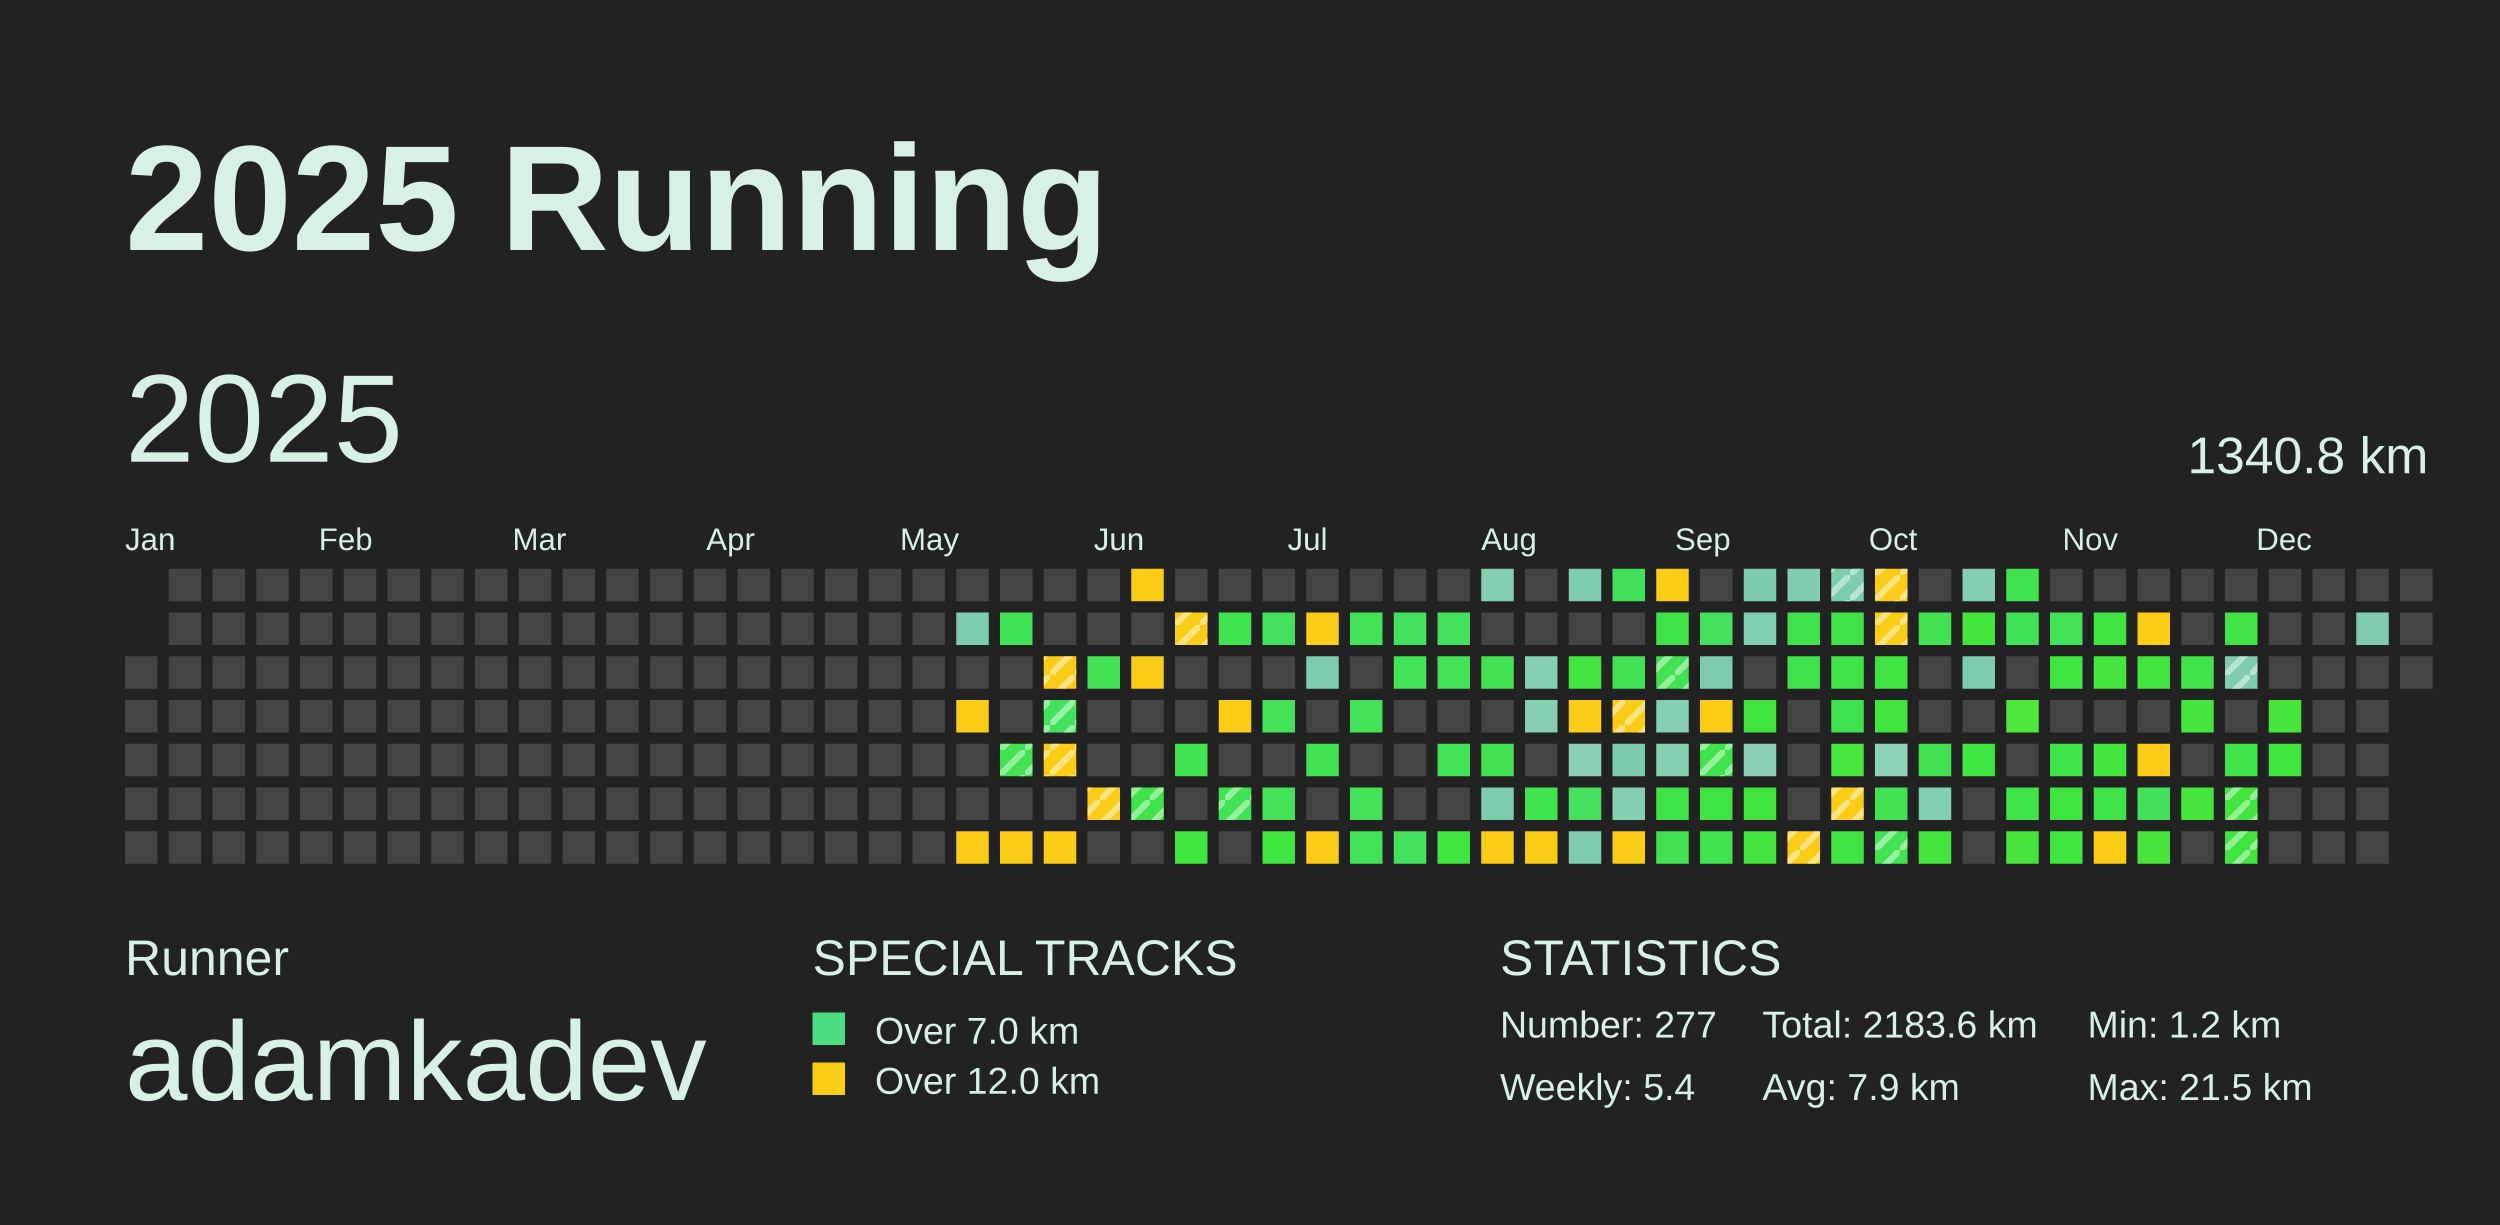
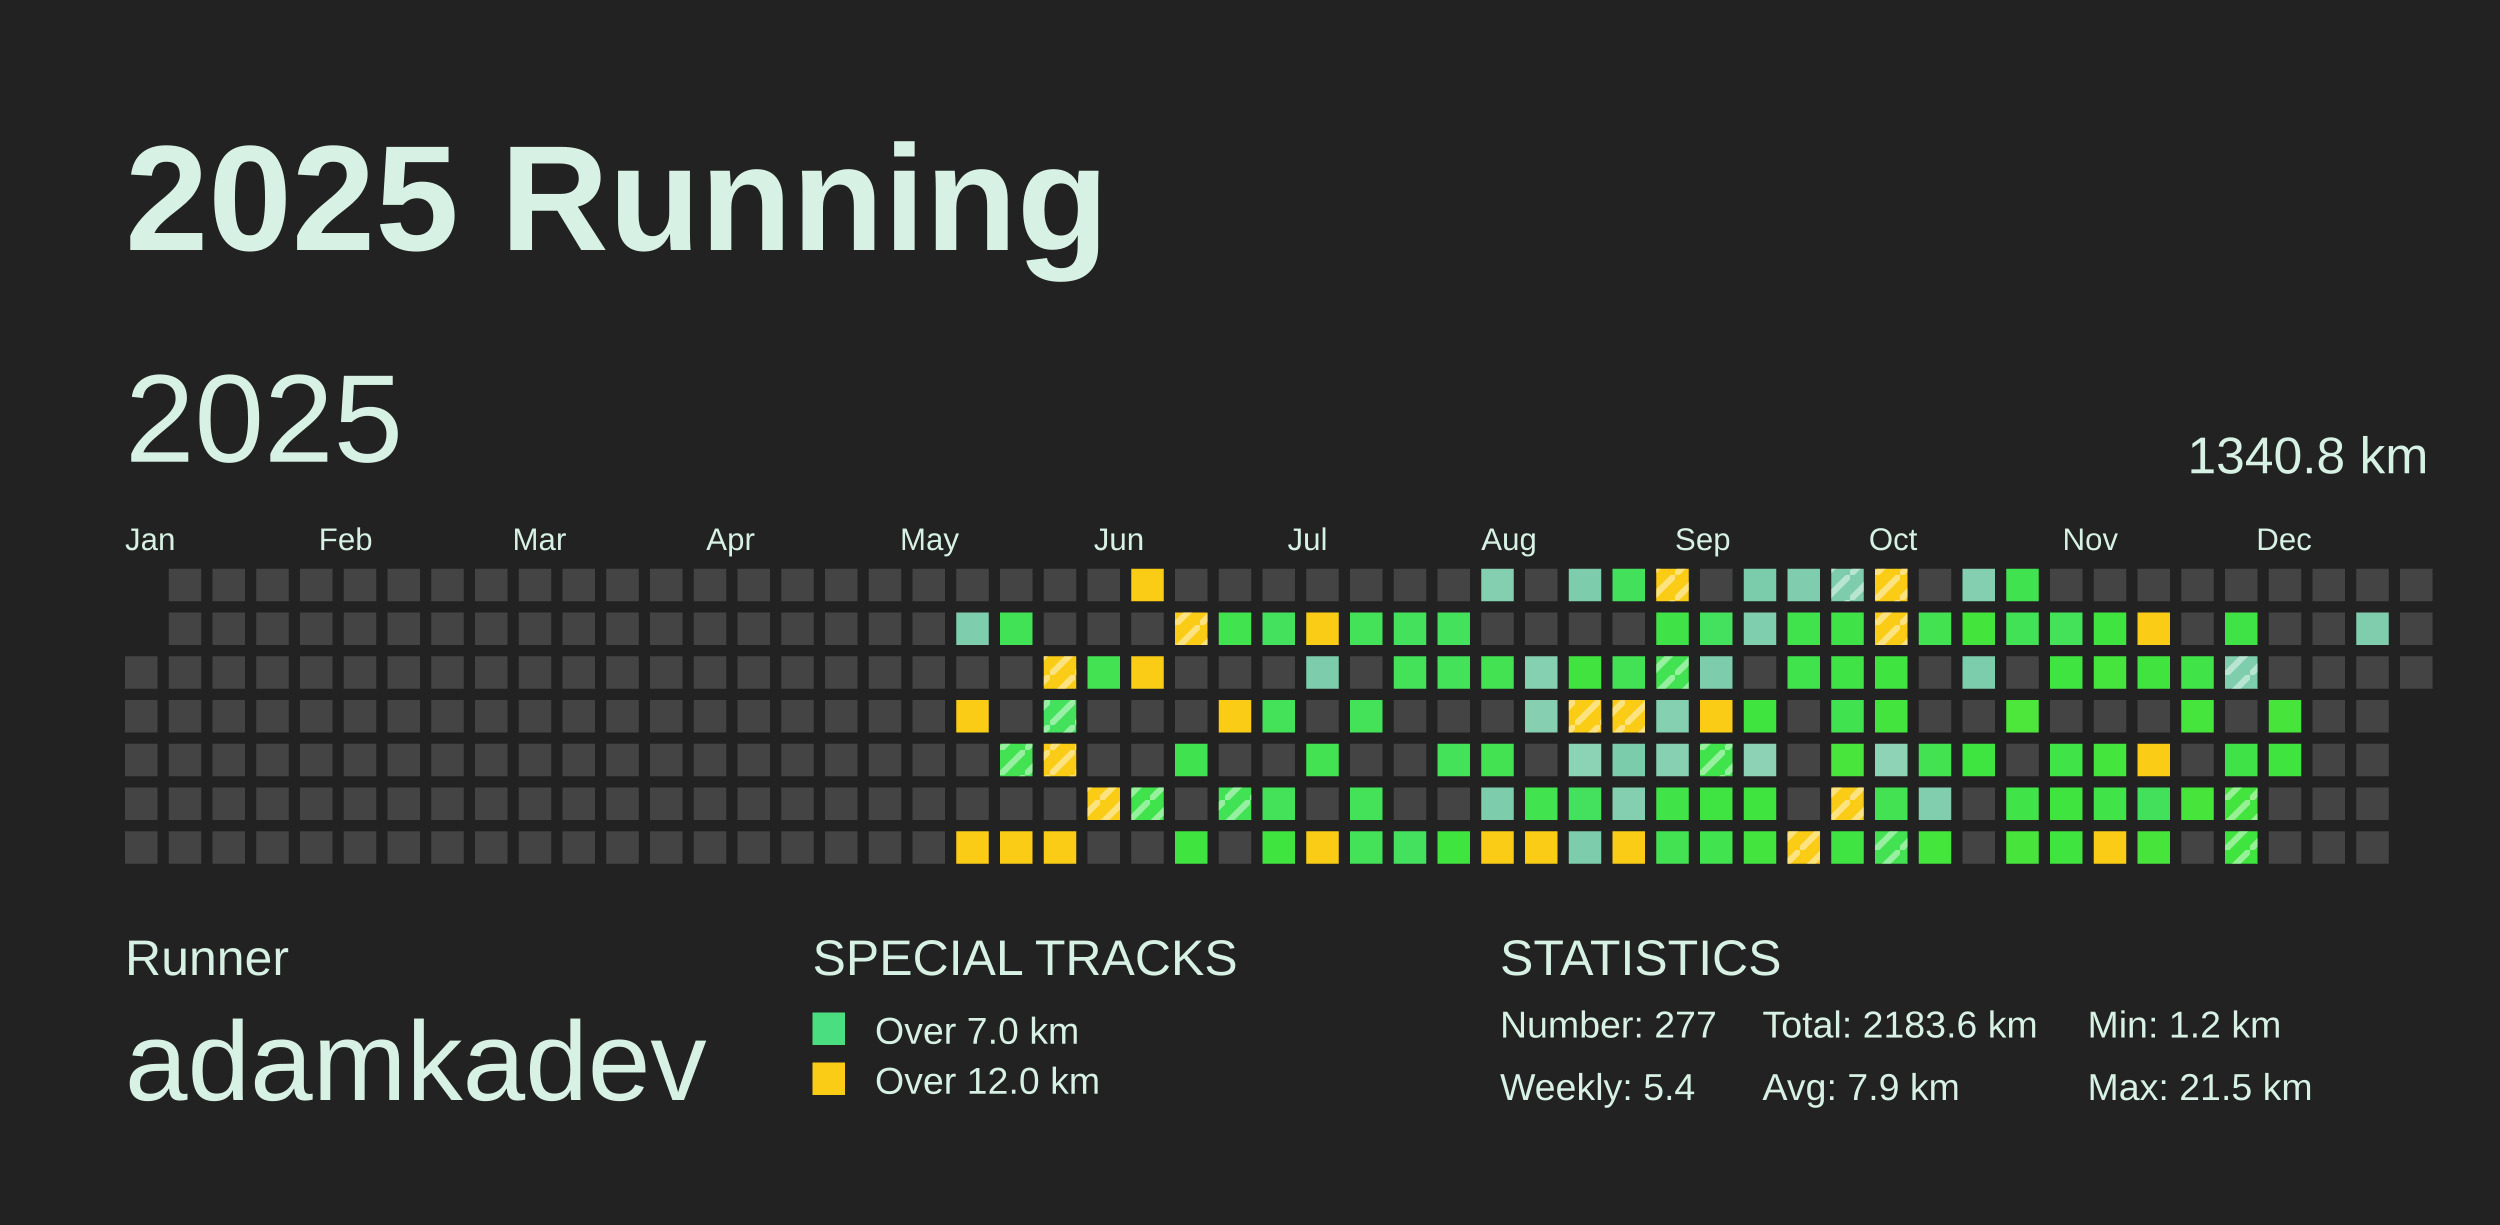
<svg xmlns="http://www.w3.org/2000/svg" baseProfile="full" height="98mm" version="1.1" viewBox="0,0,200,98" width="200mm">
  <defs>
    <pattern height="2" id="indoor-stripe" patternUnits="userSpaceOnUse" width="2">
      <line stroke="white" stroke-opacity="0.45" stroke-width="0.5" x1="0" x2="2" y1="2" y2="0" />
    </pattern>
  </defs>
  <rect fill="#222222" height="98" width="200" x="0" y="0" />
  <text fill="#D7F2E5" style="font-size:12px; font-family:Arial; font-weight:bold;" x="10" y="20">2025 Running</text>
  <text fill="#D7F2E5" style="font-size:4px; font-family:Arial" x="10" y="78">Runner</text>
  <text fill="#D7F2E5" style="font-size:9px; font-family:Arial" x="10" y="88">adamkadev</text>
  <text fill="#D7F2E5" style="font-size:4px; font-family:Arial" x="65" y="78">SPECIAL TRACKS</text>
  <rect fill="#4ADE80" height="2.6" width="2.6" x="65" y="81" />
  <text fill="#D7F2E5" style="font-size:3px; font-family:Arial" x="70" y="83.5">Over 7.0 km</text>
  <rect fill="#FACC15" height="2.6" width="2.6" x="65" y="85" />
  <text fill="#D7F2E5" style="font-size:3px; font-family:Arial" x="70" y="87.5">Over 12.0 km</text>
  <text fill="#D7F2E5" style="font-size:4px; font-family:Arial" x="120" y="78">STATISTICS</text>
  <text fill="#D7F2E5" style="font-size:3px; font-family:Arial" x="120" y="83">Number: 277</text>
  <text fill="#D7F2E5" style="font-size:3px; font-family:Arial" x="120" y="88">Weekly: 5.4</text>
  <text fill="#D7F2E5" style="font-size:3px; font-family:Arial" x="141" y="83">Total: 2183.6 km</text>
  <text fill="#D7F2E5" style="font-size:3px; font-family:Arial" x="141" y="88">Avg: 7.9 km</text>
  <text fill="#D7F2E5" style="font-size:3px; font-family:Arial" x="167" y="83">Min: 1.2 km</text>
  <text fill="#D7F2E5" style="font-size:3px; font-family:Arial" x="167" y="88">Max: 21.5 km</text>
  <text dominant-baseline="hanging" fill="#D7F2E5" style="font-size:10.0px; font-family:Arial;" x="10" y="30">2025</text>
  <text dominant-baseline="hanging" fill="#D7F2E5" style="font-size:4.125px; font-family:Arial;" x="175" y="35">1340.8 km</text>
  <text fill="#D7F2E5" style="font-size:2.5px; font-family:Arial" x="10.0" y="44">Jan</text>
  <text fill="#D7F2E5" style="font-size:2.5px; font-family:Arial" x="25.5" y="44">Feb</text>
  <text fill="#D7F2E5" style="font-size:2.5px; font-family:Arial" x="41.0" y="44">Mar</text>
  <text fill="#D7F2E5" style="font-size:2.5px; font-family:Arial" x="56.5" y="44">Apr</text>
  <text fill="#D7F2E5" style="font-size:2.5px; font-family:Arial" x="72.0" y="44">May</text>
  <text fill="#D7F2E5" style="font-size:2.5px; font-family:Arial" x="87.5" y="44">Jun</text>
  <text fill="#D7F2E5" style="font-size:2.5px; font-family:Arial" x="103.0" y="44">Jul</text>
  <text fill="#D7F2E5" style="font-size:2.5px; font-family:Arial" x="118.5" y="44">Aug</text>
  <text fill="#D7F2E5" style="font-size:2.5px; font-family:Arial" x="134.0" y="44">Sep</text>
  <text fill="#D7F2E5" style="font-size:2.5px; font-family:Arial" x="149.5" y="44">Oct</text>
  <text fill="#D7F2E5" style="font-size:2.5px; font-family:Arial" x="165.0" y="44">Nov</text>
  <text fill="#D7F2E5" style="font-size:2.5px; font-family:Arial" x="180.5" y="44">Dec</text>
  <rect fill="#444444" height="2.6" width="2.6" x="10.0" y="52.5" />
  <rect fill="#444444" height="2.6" width="2.6" x="10.0" y="56.0" />
  <rect fill="#444444" height="2.6" width="2.6" x="10.0" y="59.5" />
  <rect fill="#444444" height="2.6" width="2.6" x="10.0" y="63.0" />
  <rect fill="#444444" height="2.6" width="2.6" x="10.0" y="66.5" />
  <rect fill="#444444" height="2.6" width="2.6" x="13.5" y="45.5" />
  <rect fill="#444444" height="2.6" width="2.6" x="13.5" y="49.0" />
  <rect fill="#444444" height="2.6" width="2.6" x="13.5" y="52.5" />
  <rect fill="#444444" height="2.6" width="2.6" x="13.5" y="56.0" />
  <rect fill="#444444" height="2.6" width="2.6" x="13.5" y="59.5" />
  <rect fill="#444444" height="2.6" width="2.6" x="13.5" y="63.0" />
  <rect fill="#444444" height="2.6" width="2.6" x="13.5" y="66.5" />
  <rect fill="#444444" height="2.6" width="2.6" x="17.0" y="45.5" />
  <rect fill="#444444" height="2.6" width="2.6" x="17.0" y="49.0" />
  <rect fill="#444444" height="2.6" width="2.6" x="17.0" y="52.5" />
  <rect fill="#444444" height="2.6" width="2.6" x="17.0" y="56.0" />
  <rect fill="#444444" height="2.6" width="2.6" x="17.0" y="59.5" />
  <rect fill="#444444" height="2.6" width="2.6" x="17.0" y="63.0" />
  <rect fill="#444444" height="2.6" width="2.6" x="17.0" y="66.5" />
  <rect fill="#444444" height="2.6" width="2.6" x="20.5" y="45.5" />
  <rect fill="#444444" height="2.6" width="2.6" x="20.5" y="49.0" />
  <rect fill="#444444" height="2.6" width="2.6" x="20.5" y="52.5" />
  <rect fill="#444444" height="2.6" width="2.6" x="20.5" y="56.0" />
  <rect fill="#444444" height="2.6" width="2.6" x="20.5" y="59.5" />
  <rect fill="#444444" height="2.6" width="2.6" x="20.5" y="63.0" />
  <rect fill="#444444" height="2.6" width="2.6" x="20.5" y="66.5" />
  <rect fill="#444444" height="2.6" width="2.6" x="24.0" y="45.5" />
  <rect fill="#444444" height="2.6" width="2.6" x="24.0" y="49.0" />
  <rect fill="#444444" height="2.6" width="2.6" x="24.0" y="52.5" />
  <rect fill="#444444" height="2.6" width="2.6" x="24.0" y="56.0" />
  <rect fill="#444444" height="2.6" width="2.6" x="24.0" y="59.5" />
  <rect fill="#444444" height="2.6" width="2.6" x="24.0" y="63.0" />
  <rect fill="#444444" height="2.6" width="2.6" x="24.0" y="66.5" />
  <rect fill="#444444" height="2.6" width="2.6" x="27.5" y="45.5" />
  <rect fill="#444444" height="2.6" width="2.6" x="27.5" y="49.0" />
  <rect fill="#444444" height="2.6" width="2.6" x="27.5" y="52.5" />
  <rect fill="#444444" height="2.6" width="2.6" x="27.5" y="56.0" />
  <rect fill="#444444" height="2.6" width="2.6" x="27.5" y="59.5" />
  <rect fill="#444444" height="2.6" width="2.6" x="27.5" y="63.0" />
  <rect fill="#444444" height="2.6" width="2.6" x="27.5" y="66.5" />
  <rect fill="#444444" height="2.6" width="2.6" x="31.0" y="45.5" />
  <rect fill="#444444" height="2.6" width="2.6" x="31.0" y="49.0" />
  <rect fill="#444444" height="2.6" width="2.6" x="31.0" y="52.5" />
  <rect fill="#444444" height="2.6" width="2.6" x="31.0" y="56.0" />
  <rect fill="#444444" height="2.6" width="2.6" x="31.0" y="59.5" />
  <rect fill="#444444" height="2.6" width="2.6" x="31.0" y="63.0" />
  <rect fill="#444444" height="2.6" width="2.6" x="31.0" y="66.5" />
  <rect fill="#444444" height="2.6" width="2.6" x="34.5" y="45.5" />
  <rect fill="#444444" height="2.6" width="2.6" x="34.5" y="49.0" />
  <rect fill="#444444" height="2.6" width="2.6" x="34.5" y="52.5" />
  <rect fill="#444444" height="2.6" width="2.6" x="34.5" y="56.0" />
  <rect fill="#444444" height="2.6" width="2.6" x="34.5" y="59.5" />
  <rect fill="#444444" height="2.6" width="2.6" x="34.5" y="63.0" />
  <rect fill="#444444" height="2.6" width="2.6" x="34.5" y="66.5" />
  <rect fill="#444444" height="2.6" width="2.6" x="38.0" y="45.5" />
  <rect fill="#444444" height="2.6" width="2.6" x="38.0" y="49.0" />
  <rect fill="#444444" height="2.6" width="2.6" x="38.0" y="52.5" />
  <rect fill="#444444" height="2.6" width="2.6" x="38.0" y="56.0" />
  <rect fill="#444444" height="2.6" width="2.6" x="38.0" y="59.5" />
  <rect fill="#444444" height="2.6" width="2.6" x="38.0" y="63.0" />
  <rect fill="#444444" height="2.6" width="2.6" x="38.0" y="66.5" />
  <rect fill="#444444" height="2.6" width="2.6" x="41.5" y="45.5" />
  <rect fill="#444444" height="2.6" width="2.6" x="41.5" y="49.0" />
  <rect fill="#444444" height="2.6" width="2.6" x="41.5" y="52.5" />
  <rect fill="#444444" height="2.6" width="2.6" x="41.5" y="56.0" />
  <rect fill="#444444" height="2.6" width="2.6" x="41.5" y="59.5" />
  <rect fill="#444444" height="2.6" width="2.6" x="41.5" y="63.0" />
  <rect fill="#444444" height="2.6" width="2.6" x="41.5" y="66.5" />
  <rect fill="#444444" height="2.6" width="2.6" x="45.0" y="45.5" />
  <rect fill="#444444" height="2.6" width="2.6" x="45.0" y="49.0" />
  <rect fill="#444444" height="2.6" width="2.6" x="45.0" y="52.5" />
  <rect fill="#444444" height="2.6" width="2.6" x="45.0" y="56.0" />
  <rect fill="#444444" height="2.6" width="2.6" x="45.0" y="59.5" />
  <rect fill="#444444" height="2.6" width="2.6" x="45.0" y="63.0" />
  <rect fill="#444444" height="2.6" width="2.6" x="45.0" y="66.5" />
  <rect fill="#444444" height="2.6" width="2.6" x="48.5" y="45.5" />
  <rect fill="#444444" height="2.6" width="2.6" x="48.5" y="49.0" />
  <rect fill="#444444" height="2.6" width="2.6" x="48.5" y="52.5" />
  <rect fill="#444444" height="2.6" width="2.6" x="48.5" y="56.0" />
  <rect fill="#444444" height="2.6" width="2.6" x="48.5" y="59.5" />
  <rect fill="#444444" height="2.6" width="2.6" x="48.5" y="63.0" />
  <rect fill="#444444" height="2.6" width="2.6" x="48.5" y="66.5" />
  <rect fill="#444444" height="2.6" width="2.6" x="52.0" y="45.5" />
  <rect fill="#444444" height="2.6" width="2.6" x="52.0" y="49.0" />
  <rect fill="#444444" height="2.6" width="2.6" x="52.0" y="52.5" />
  <rect fill="#444444" height="2.6" width="2.6" x="52.0" y="56.0" />
  <rect fill="#444444" height="2.6" width="2.6" x="52.0" y="59.5" />
  <rect fill="#444444" height="2.6" width="2.6" x="52.0" y="63.0" />
  <rect fill="#444444" height="2.6" width="2.6" x="52.0" y="66.5" />
  <rect fill="#444444" height="2.6" width="2.6" x="55.5" y="45.5" />
  <rect fill="#444444" height="2.6" width="2.6" x="55.5" y="49.0" />
  <rect fill="#444444" height="2.6" width="2.6" x="55.5" y="52.5" />
  <rect fill="#444444" height="2.6" width="2.6" x="55.5" y="56.0" />
  <rect fill="#444444" height="2.6" width="2.6" x="55.5" y="59.5" />
  <rect fill="#444444" height="2.6" width="2.6" x="55.5" y="63.0" />
  <rect fill="#444444" height="2.6" width="2.6" x="55.5" y="66.5" />
  <rect fill="#444444" height="2.6" width="2.6" x="59.0" y="45.5" />
  <rect fill="#444444" height="2.6" width="2.6" x="59.0" y="49.0" />
  <rect fill="#444444" height="2.6" width="2.6" x="59.0" y="52.5" />
  <rect fill="#444444" height="2.6" width="2.6" x="59.0" y="56.0" />
  <rect fill="#444444" height="2.6" width="2.6" x="59.0" y="59.5" />
  <rect fill="#444444" height="2.6" width="2.6" x="59.0" y="63.0" />
  <rect fill="#444444" height="2.6" width="2.6" x="59.0" y="66.5" />
  <rect fill="#444444" height="2.6" width="2.6" x="62.5" y="45.5" />
  <rect fill="#444444" height="2.6" width="2.6" x="62.5" y="49.0" />
  <rect fill="#444444" height="2.6" width="2.6" x="62.5" y="52.5" />
  <rect fill="#444444" height="2.6" width="2.6" x="62.5" y="56.0" />
  <rect fill="#444444" height="2.6" width="2.6" x="62.5" y="59.5" />
  <rect fill="#444444" height="2.6" width="2.6" x="62.5" y="63.0" />
  <rect fill="#444444" height="2.6" width="2.6" x="62.5" y="66.5" />
  <rect fill="#444444" height="2.6" width="2.6" x="66.0" y="45.5" />
  <rect fill="#444444" height="2.6" width="2.6" x="66.0" y="49.0" />
  <rect fill="#444444" height="2.6" width="2.6" x="66.0" y="52.5" />
  <rect fill="#444444" height="2.6" width="2.6" x="66.0" y="56.0" />
  <rect fill="#444444" height="2.6" width="2.6" x="66.0" y="59.5" />
  <rect fill="#444444" height="2.6" width="2.6" x="66.0" y="63.0" />
  <rect fill="#444444" height="2.6" width="2.6" x="66.0" y="66.5" />
  <rect fill="#444444" height="2.6" width="2.6" x="69.5" y="45.5" />
  <rect fill="#444444" height="2.6" width="2.6" x="69.5" y="49.0" />
  <rect fill="#444444" height="2.6" width="2.6" x="69.5" y="52.5" />
  <rect fill="#444444" height="2.6" width="2.6" x="69.5" y="56.0" />
  <rect fill="#444444" height="2.6" width="2.6" x="69.5" y="59.5" />
  <rect fill="#444444" height="2.6" width="2.6" x="69.5" y="63.0" />
  <rect fill="#444444" height="2.6" width="2.6" x="69.5" y="66.5" />
  <rect fill="#444444" height="2.6" width="2.6" x="73.0" y="45.5" />
  <rect fill="#444444" height="2.6" width="2.6" x="73.0" y="49.0" />
  <rect fill="#444444" height="2.6" width="2.6" x="73.0" y="52.5" />
  <rect fill="#444444" height="2.6" width="2.6" x="73.0" y="56.0" />
  <rect fill="#444444" height="2.6" width="2.6" x="73.0" y="59.5" />
  <rect fill="#444444" height="2.6" width="2.6" x="73.0" y="63.0" />
  <rect fill="#444444" height="2.6" width="2.6" x="73.0" y="66.5" />
  <rect fill="#444444" height="2.6" width="2.6" x="76.5" y="45.5" />
  <rect fill="#7ecdad" height="2.6" width="2.6" x="76.5" y="49.0" />
  <rect fill="#444444" height="2.6" width="2.6" x="76.5" y="52.5" />
  <rect fill="#FACC15" height="2.6" width="2.6" x="76.5" y="56.0" />
  <rect fill="#444444" height="2.6" width="2.6" x="76.5" y="59.5" />
  <rect fill="#444444" height="2.6" width="2.6" x="76.5" y="63.0" />
  <rect fill="#FACC15" height="2.6" width="2.6" x="76.5" y="66.5" />
  <rect fill="#444444" height="2.6" width="2.6" x="80.0" y="45.5" />
  <rect fill="#42e256" height="2.6" width="2.6" x="80.0" y="49.0" />
  <rect fill="#444444" height="2.6" width="2.6" x="80.0" y="52.5" />
  <rect fill="#444444" height="2.6" width="2.6" x="80.0" y="56.0" />
  <rect fill="#42e252" height="2.6" width="2.6" x="80.0" y="59.5" />
  <rect fill="url(#indoor-stripe)" height="2.6" style="pointer-events: none;" width="2.6" x="80.0" y="59.5" />
  <rect fill="#444444" height="2.6" width="2.6" x="80.0" y="63.0" />
  <rect fill="#FACC15" height="2.6" width="2.6" x="80.0" y="66.5" />
  <rect fill="#444444" height="2.6" width="2.6" x="83.5" y="45.5" />
  <rect fill="#444444" height="2.6" width="2.6" x="83.5" y="49.0" />
  <rect fill="#FACC15" height="2.6" width="2.6" x="83.5" y="52.5" />
  <rect fill="url(#indoor-stripe)" height="2.6" style="pointer-events: none;" width="2.6" x="83.5" y="52.5" />
  <rect fill="#43e15c" height="2.6" width="2.6" x="83.5" y="56.0" />
  <rect fill="url(#indoor-stripe)" height="2.6" style="pointer-events: none;" width="2.6" x="83.5" y="56.0" />
  <rect fill="#FACC15" height="2.6" width="2.6" x="83.5" y="59.5" />
  <rect fill="url(#indoor-stripe)" height="2.6" style="pointer-events: none;" width="2.6" x="83.5" y="59.5" />
  <rect fill="#444444" height="2.6" width="2.6" x="83.5" y="63.0" />
  <rect fill="#FACC15" height="2.6" width="2.6" x="83.5" y="66.5" />
  <rect fill="#444444" height="2.6" width="2.6" x="87.0" y="45.5" />
  <rect fill="#444444" height="2.6" width="2.6" x="87.0" y="49.0" />
  <rect fill="#42e253" height="2.6" width="2.6" x="87.0" y="52.5" />
  <rect fill="#444444" height="2.6" width="2.6" x="87.0" y="56.0" />
  <rect fill="#444444" height="2.6" width="2.6" x="87.0" y="59.5" />
  <rect fill="#FACC15" height="2.6" width="2.6" x="87.0" y="63.0" />
  <rect fill="url(#indoor-stripe)" height="2.6" style="pointer-events: none;" width="2.6" x="87.0" y="63.0" />
  <rect fill="#444444" height="2.6" width="2.6" x="87.0" y="66.5" />
  <rect fill="#FACC15" height="2.6" width="2.6" x="90.5" y="45.5" />
  <rect fill="#444444" height="2.6" width="2.6" x="90.5" y="49.0" />
  <rect fill="#FACC15" height="2.6" width="2.6" x="90.5" y="52.5" />
  <rect fill="#444444" height="2.6" width="2.6" x="90.5" y="56.0" />
  <rect fill="#444444" height="2.6" width="2.6" x="90.5" y="59.5" />
  <rect fill="#40e34b" height="2.6" width="2.6" x="90.5" y="63.0" />
  <rect fill="url(#indoor-stripe)" height="2.6" style="pointer-events: none;" width="2.6" x="90.5" y="63.0" />
  <rect fill="#444444" height="2.6" width="2.6" x="90.5" y="66.5" />
  <rect fill="#444444" height="2.6" width="2.6" x="94.0" y="45.5" />
  <rect fill="#FACC15" height="2.6" width="2.6" x="94.0" y="49.0" />
  <rect fill="url(#indoor-stripe)" height="2.6" style="pointer-events: none;" width="2.6" x="94.0" y="49.0" />
  <rect fill="#444444" height="2.6" width="2.6" x="94.0" y="52.5" />
  <rect fill="#444444" height="2.6" width="2.6" x="94.0" y="56.0" />
  <rect fill="#41e24f" height="2.6" width="2.6" x="94.0" y="59.5" />
  <rect fill="#444444" height="2.6" width="2.6" x="94.0" y="63.0" />
  <rect fill="#3fe43e" height="2.6" width="2.6" x="94.0" y="66.5" />
  <rect fill="#444444" height="2.6" width="2.6" x="97.5" y="45.5" />
  <rect fill="#41e34e" height="2.6" width="2.6" x="97.5" y="49.0" />
  <rect fill="#444444" height="2.6" width="2.6" x="97.5" y="52.5" />
  <rect fill="#FACC15" height="2.6" width="2.6" x="97.5" y="56.0" />
  <rect fill="#444444" height="2.6" width="2.6" x="97.5" y="59.5" />
  <rect fill="#42e255" height="2.6" width="2.6" x="97.5" y="63.0" />
  <rect fill="url(#indoor-stripe)" height="2.6" style="pointer-events: none;" width="2.6" x="97.5" y="63.0" />
  <rect fill="#444444" height="2.6" width="2.6" x="97.5" y="66.5" />
  <rect fill="#444444" height="2.6" width="2.6" x="101.0" y="45.5" />
  <rect fill="#44e15e" height="2.6" width="2.6" x="101.0" y="49.0" />
  <rect fill="#444444" height="2.6" width="2.6" x="101.0" y="52.5" />
  <rect fill="#43e259" height="2.6" width="2.6" x="101.0" y="56.0" />
  <rect fill="#444444" height="2.6" width="2.6" x="101.0" y="59.5" />
  <rect fill="#43e259" height="2.6" width="2.6" x="101.0" y="63.0" />
  <rect fill="#3fe43e" height="2.6" width="2.6" x="101.0" y="66.5" />
  <rect fill="#444444" height="2.6" width="2.6" x="104.5" y="45.5" />
  <rect fill="#FACC15" height="2.6" width="2.6" x="104.5" y="49.0" />
  <rect fill="#7dcdac" height="2.6" width="2.6" x="104.5" y="52.5" />
  <rect fill="#444444" height="2.6" width="2.6" x="104.5" y="56.0" />
  <rect fill="#42e253" height="2.6" width="2.6" x="104.5" y="59.5" />
  <rect fill="#444444" height="2.6" width="2.6" x="104.5" y="63.0" />
  <rect fill="#FACC15" height="2.6" width="2.6" x="104.5" y="66.5" />
  <rect fill="#444444" height="2.6" width="2.6" x="108.0" y="45.5" />
  <rect fill="#43e258" height="2.6" width="2.6" x="108.0" y="49.0" />
  <rect fill="#444444" height="2.6" width="2.6" x="108.0" y="52.5" />
  <rect fill="#43e259" height="2.6" width="2.6" x="108.0" y="56.0" />
  <rect fill="#444444" height="2.6" width="2.6" x="108.0" y="59.5" />
  <rect fill="#43e259" height="2.6" width="2.6" x="108.0" y="63.0" />
  <rect fill="#43e258" height="2.6" width="2.6" x="108.0" y="66.5" />
  <rect fill="#444444" height="2.6" width="2.6" x="111.5" y="45.5" />
  <rect fill="#43e15c" height="2.6" width="2.6" x="111.5" y="49.0" />
  <rect fill="#43e259" height="2.6" width="2.6" x="111.5" y="52.5" />
  <rect fill="#444444" height="2.6" width="2.6" x="111.5" y="56.0" />
  <rect fill="#444444" height="2.6" width="2.6" x="111.5" y="59.5" />
  <rect fill="#444444" height="2.6" width="2.6" x="111.5" y="63.0" />
  <rect fill="#44e15e" height="2.6" width="2.6" x="111.5" y="66.5" />
  <rect fill="#444444" height="2.6" width="2.6" x="115.0" y="45.5" />
  <rect fill="#43e15c" height="2.6" width="2.6" x="115.0" y="49.0" />
  <rect fill="#43e259" height="2.6" width="2.6" x="115.0" y="52.5" />
  <rect fill="#444444" height="2.6" width="2.6" x="115.0" y="56.0" />
  <rect fill="#43e258" height="2.6" width="2.6" x="115.0" y="59.5" />
  <rect fill="#444444" height="2.6" width="2.6" x="115.0" y="63.0" />
  <rect fill="#3fe43e" height="2.6" width="2.6" x="115.0" y="66.5" />
  <rect fill="#84cfb0" height="2.6" width="2.6" x="118.5" y="45.5" />
  <rect fill="#444444" height="2.6" width="2.6" x="118.5" y="49.0" />
  <rect fill="#42e253" height="2.6" width="2.6" x="118.5" y="52.5" />
  <rect fill="#444444" height="2.6" width="2.6" x="118.5" y="56.0" />
  <rect fill="#42e253" height="2.6" width="2.6" x="118.5" y="59.5" />
  <rect fill="#7dcdad" height="2.6" width="2.6" x="118.5" y="63.0" />
  <rect fill="#FACC15" height="2.6" width="2.6" x="118.5" y="66.5" />
  <rect fill="#444444" height="2.6" width="2.6" x="122.0" y="45.5" />
  <rect fill="#444444" height="2.6" width="2.6" x="122.0" y="49.0" />
  <rect fill="#85d0b1" height="2.6" width="2.6" x="122.0" y="52.5" />
  <rect fill="#86d0b1" height="2.6" width="2.6" x="122.0" y="56.0" />
  <rect fill="#444444" height="2.6" width="2.6" x="122.0" y="59.5" />
  <rect fill="#41e34e" height="2.6" width="2.6" x="122.0" y="63.0" />
  <rect fill="#FACC15" height="2.6" width="2.6" x="122.0" y="66.5" />
  <rect fill="#7dcdac" height="2.6" width="2.6" x="125.5" y="45.5" />
  <rect fill="#444444" height="2.6" width="2.6" x="125.5" y="49.0" />
  <rect fill="#41e43e" height="2.6" width="2.6" x="125.5" y="52.5" />
  <rect fill="#FACC15" height="2.6" width="2.6" x="125.5" y="56.0" />
+   <rect fill="url(#indoor-stripe)" height="2.6" style="pointer-events: none;" width="2.6" x="125.5" y="56.0" />
  <rect fill="#8cd2b4" height="2.6" width="2.6" x="125.5" y="59.5" />
  <rect fill="#44e15e" height="2.6" width="2.6" x="125.5" y="63.0" />
  <rect fill="#7dcdad" height="2.6" width="2.6" x="125.5" y="66.5" />
  <rect fill="#43e15b" height="2.6" width="2.6" x="129.0" y="45.5" />
  <rect fill="#444444" height="2.6" width="2.6" x="129.0" y="49.0" />
  <rect fill="#42e254" height="2.6" width="2.6" x="129.0" y="52.5" />
  <rect fill="#FACC15" height="2.6" width="2.6" x="129.0" y="56.0" />
  <rect fill="url(#indoor-stripe)" height="2.6" style="pointer-events: none;" width="2.6" x="129.0" y="56.0" />
  <rect fill="#7accab" height="2.6" width="2.6" x="129.0" y="59.5" />
  <rect fill="#84cfb0" height="2.6" width="2.6" x="129.0" y="63.0" />
  <rect fill="#FACC15" height="2.6" width="2.6" x="129.0" y="66.5" />
  <rect fill="#FACC15" height="2.6" width="2.6" x="132.5" y="45.5" />
+   <rect fill="url(#indoor-stripe)" height="2.6" style="pointer-events: none;" width="2.6" x="132.5" y="45.5" />
  <rect fill="#40e347" height="2.6" width="2.6" x="132.5" y="49.0" />
  <rect fill="#42e252" height="2.6" width="2.6" x="132.5" y="52.5" />
  <rect fill="url(#indoor-stripe)" height="2.6" style="pointer-events: none;" width="2.6" x="132.5" y="52.5" />
  <rect fill="#85d0b1" height="2.6" width="2.6" x="132.5" y="56.0" />
  <rect fill="#88d0b2" height="2.6" width="2.6" x="132.5" y="59.5" />
  <rect fill="#40e348" height="2.6" width="2.6" x="132.5" y="63.0" />
  <rect fill="#42e253" height="2.6" width="2.6" x="132.5" y="66.5" />
  <rect fill="#444444" height="2.6" width="2.6" x="136.0" y="45.5" />
  <rect fill="#44e15e" height="2.6" width="2.6" x="136.0" y="49.0" />
  <rect fill="#7dcdad" height="2.6" width="2.6" x="136.0" y="52.5" />
  <rect fill="#FACC15" height="2.6" width="2.6" x="136.0" y="56.0" />
  <rect fill="#41e34d" height="2.6" width="2.6" x="136.0" y="59.5" />
  <rect fill="url(#indoor-stripe)" height="2.6" style="pointer-events: none;" width="2.6" x="136.0" y="59.5" />
  <rect fill="#3fe442" height="2.6" width="2.6" x="136.0" y="63.0" />
  <rect fill="#41e34e" height="2.6" width="2.6" x="136.0" y="66.5" />
  <rect fill="#7accab" height="2.6" width="2.6" x="139.5" y="45.5" />
  <rect fill="#7fceae" height="2.6" width="2.6" x="139.5" y="49.0" />
  <rect fill="#444444" height="2.6" width="2.6" x="139.5" y="52.5" />
  <rect fill="#3fe43e" height="2.6" width="2.6" x="139.5" y="56.0" />
  <rect fill="#8dd2b5" height="2.6" width="2.6" x="139.5" y="59.5" />
  <rect fill="#3fe43e" height="2.6" width="2.6" x="139.5" y="63.0" />
  <rect fill="#43e43d" height="2.6" width="2.6" x="139.5" y="66.5" />
  <rect fill="#7fcdae" height="2.6" width="2.6" x="143.0" y="45.5" />
  <rect fill="#40e34b" height="2.6" width="2.6" x="143.0" y="49.0" />
  <rect fill="#41e34d" height="2.6" width="2.6" x="143.0" y="52.5" />
  <rect fill="#444444" height="2.6" width="2.6" x="143.0" y="56.0" />
  <rect fill="#444444" height="2.6" width="2.6" x="143.0" y="59.5" />
  <rect fill="#444444" height="2.6" width="2.6" x="143.0" y="63.0" />
  <rect fill="#FACC15" height="2.6" width="2.6" x="143.0" y="66.5" />
  <rect fill="url(#indoor-stripe)" height="2.6" style="pointer-events: none;" width="2.6" x="143.0" y="66.5" />
  <rect fill="#7dcdad" height="2.6" width="2.6" x="146.5" y="45.5" />
  <rect fill="url(#indoor-stripe)" height="2.6" style="pointer-events: none;" width="2.6" x="146.5" y="45.5" />
  <rect fill="#40e347" height="2.6" width="2.6" x="146.5" y="49.0" />
  <rect fill="#40e346" height="2.6" width="2.6" x="146.5" y="52.5" />
  <rect fill="#41e250" height="2.6" width="2.6" x="146.5" y="56.0" />
  <rect fill="#48e53c" height="2.6" width="2.6" x="146.5" y="59.5" />
  <rect fill="#FACC15" height="2.6" width="2.6" x="146.5" y="63.0" />
  <rect fill="url(#indoor-stripe)" height="2.6" style="pointer-events: none;" width="2.6" x="146.5" y="63.0" />
  <rect fill="#3fe443" height="2.6" width="2.6" x="146.5" y="66.5" />
  <rect fill="#FACC15" height="2.6" width="2.6" x="150.0" y="45.5" />
  <rect fill="url(#indoor-stripe)" height="2.6" style="pointer-events: none;" width="2.6" x="150.0" y="45.5" />
  <rect fill="#FACC15" height="2.6" width="2.6" x="150.0" y="49.0" />
  <rect fill="url(#indoor-stripe)" height="2.6" style="pointer-events: none;" width="2.6" x="150.0" y="49.0" />
  <rect fill="#3fe440" height="2.6" width="2.6" x="150.0" y="52.5" />
  <rect fill="#43e43d" height="2.6" width="2.6" x="150.0" y="56.0" />
  <rect fill="#8fd3b6" height="2.6" width="2.6" x="150.0" y="59.5" />
  <rect fill="#42e252" height="2.6" width="2.6" x="150.0" y="63.0" />
  <rect fill="#42e252" height="2.6" width="2.6" x="150.0" y="66.5" />
  <rect fill="url(#indoor-stripe)" height="2.6" style="pointer-events: none;" width="2.6" x="150.0" y="66.5" />
  <rect fill="#444444" height="2.6" width="2.6" x="153.5" y="45.5" />
  <rect fill="#42e253" height="2.6" width="2.6" x="153.5" y="49.0" />
  <rect fill="#444444" height="2.6" width="2.6" x="153.5" y="52.5" />
  <rect fill="#444444" height="2.6" width="2.6" x="153.5" y="56.0" />
  <rect fill="#42e253" height="2.6" width="2.6" x="153.5" y="59.5" />
  <rect fill="#80ceae" height="2.6" width="2.6" x="153.5" y="63.0" />
  <rect fill="#44e53d" height="2.6" width="2.6" x="153.5" y="66.5" />
  <rect fill="#83cfaf" height="2.6" width="2.6" x="157.0" y="45.5" />
  <rect fill="#43e53d" height="2.6" width="2.6" x="157.0" y="49.0" />
  <rect fill="#7ccdac" height="2.6" width="2.6" x="157.0" y="52.5" />
  <rect fill="#444444" height="2.6" width="2.6" x="157.0" y="56.0" />
  <rect fill="#3ee43f" height="2.6" width="2.6" x="157.0" y="59.5" />
  <rect fill="#444444" height="2.6" width="2.6" x="157.0" y="63.0" />
  <rect fill="#444444" height="2.6" width="2.6" x="157.0" y="66.5" />
  <rect fill="#41e250" height="2.6" width="2.6" x="160.5" y="45.5" />
  <rect fill="#42e256" height="2.6" width="2.6" x="160.5" y="49.0" />
  <rect fill="#444444" height="2.6" width="2.6" x="160.5" y="52.5" />
  <rect fill="#4de63b" height="2.6" width="2.6" x="160.5" y="56.0" />
  <rect fill="#444444" height="2.6" width="2.6" x="160.5" y="59.5" />
  <rect fill="#40e348" height="2.6" width="2.6" x="160.5" y="63.0" />
  <rect fill="#47e53c" height="2.6" width="2.6" x="160.5" y="66.5" />
  <rect fill="#444444" height="2.6" width="2.6" x="164.0" y="45.5" />
  <rect fill="#43e259" height="2.6" width="2.6" x="164.0" y="49.0" />
  <rect fill="#3fe441" height="2.6" width="2.6" x="164.0" y="52.5" />
  <rect fill="#444444" height="2.6" width="2.6" x="164.0" y="56.0" />
  <rect fill="#40e348" height="2.6" width="2.6" x="164.0" y="59.5" />
  <rect fill="#3fe43e" height="2.6" width="2.6" x="164.0" y="63.0" />
  <rect fill="#3fe43e" height="2.6" width="2.6" x="164.0" y="66.5" />
  <rect fill="#444444" height="2.6" width="2.6" x="167.5" y="45.5" />
  <rect fill="#3fe440" height="2.6" width="2.6" x="167.5" y="49.0" />
  <rect fill="#45e53d" height="2.6" width="2.6" x="167.5" y="52.5" />
  <rect fill="#444444" height="2.6" width="2.6" x="167.5" y="56.0" />
  <rect fill="#44e53d" height="2.6" width="2.6" x="167.5" y="59.5" />
  <rect fill="#40e348" height="2.6" width="2.6" x="167.5" y="63.0" />
  <rect fill="#FACC15" height="2.6" width="2.6" x="167.5" y="66.5" />
  <rect fill="#444444" height="2.6" width="2.6" x="171.0" y="45.5" />
  <rect fill="#FACC15" height="2.6" width="2.6" x="171.0" y="49.0" />
  <rect fill="#41e43e" height="2.6" width="2.6" x="171.0" y="52.5" />
  <rect fill="#444444" height="2.6" width="2.6" x="171.0" y="56.0" />
  <rect fill="#FACC15" height="2.6" width="2.6" x="171.0" y="59.5" />
  <rect fill="#43e15b" height="2.6" width="2.6" x="171.0" y="63.0" />
  <rect fill="#47e53c" height="2.6" width="2.6" x="171.0" y="66.5" />
  <rect fill="#444444" height="2.6" width="2.6" x="174.5" y="45.5" />
  <rect fill="#444444" height="2.6" width="2.6" x="174.5" y="49.0" />
  <rect fill="#40e348" height="2.6" width="2.6" x="174.5" y="52.5" />
  <rect fill="#45e53d" height="2.6" width="2.6" x="174.5" y="56.0" />
  <rect fill="#444444" height="2.6" width="2.6" x="174.5" y="59.5" />
  <rect fill="#47e53c" height="2.6" width="2.6" x="174.5" y="63.0" />
  <rect fill="#444444" height="2.6" width="2.6" x="174.5" y="66.5" />
  <rect fill="#444444" height="2.6" width="2.6" x="178.0" y="45.5" />
  <rect fill="#40e346" height="2.6" width="2.6" x="178.0" y="49.0" />
  <rect fill="#7ecdad" height="2.6" width="2.6" x="178.0" y="52.5" />
  <rect fill="url(#indoor-stripe)" height="2.6" style="pointer-events: none;" width="2.6" x="178.0" y="52.5" />
  <rect fill="#444444" height="2.6" width="2.6" x="178.0" y="56.0" />
  <rect fill="#40e347" height="2.6" width="2.6" x="178.0" y="59.5" />
  <rect fill="#42e43d" height="2.6" width="2.6" x="178.0" y="63.0" />
  <rect fill="url(#indoor-stripe)" height="2.6" style="pointer-events: none;" width="2.6" x="178.0" y="63.0" />
  <rect fill="#3fe43e" height="2.6" width="2.6" x="178.0" y="66.5" />
  <rect fill="url(#indoor-stripe)" height="2.6" style="pointer-events: none;" width="2.6" x="178.0" y="66.5" />
  <rect fill="#444444" height="2.6" width="2.6" x="181.5" y="45.5" />
  <rect fill="#444444" height="2.6" width="2.6" x="181.5" y="49.0" />
  <rect fill="#444444" height="2.6" width="2.6" x="181.5" y="52.5" />
  <rect fill="#47e53c" height="2.6" width="2.6" x="181.5" y="56.0" />
  <rect fill="#3fe43e" height="2.6" width="2.6" x="181.5" y="59.5" />
  <rect fill="#444444" height="2.6" width="2.6" x="181.5" y="63.0" />
  <rect fill="#444444" height="2.6" width="2.6" x="181.5" y="66.5" />
  <rect fill="#444444" height="2.6" width="2.6" x="185.0" y="45.5" />
  <rect fill="#444444" height="2.6" width="2.6" x="185.0" y="49.0" />
  <rect fill="#444444" height="2.6" width="2.6" x="185.0" y="52.5" />
  <rect fill="#444444" height="2.6" width="2.6" x="185.0" y="56.0" />
  <rect fill="#444444" height="2.6" width="2.6" x="185.0" y="59.5" />
  <rect fill="#444444" height="2.6" width="2.6" x="185.0" y="63.0" />
  <rect fill="#444444" height="2.6" width="2.6" x="185.0" y="66.5" />
  <rect fill="#444444" height="2.6" width="2.6" x="188.5" y="45.5" />
  <rect fill="#7fcdad" height="2.6" width="2.6" x="188.5" y="49.0" />
  <rect fill="#444444" height="2.6" width="2.6" x="188.5" y="52.5" />
  <rect fill="#444444" height="2.6" width="2.6" x="188.5" y="56.0" />
  <rect fill="#444444" height="2.6" width="2.6" x="188.5" y="59.5" />
  <rect fill="#444444" height="2.6" width="2.6" x="188.5" y="63.0" />
  <rect fill="#444444" height="2.6" width="2.6" x="188.5" y="66.5" />
  <rect fill="#444444" height="2.6" width="2.6" x="192.0" y="45.5" />
  <rect fill="#444444" height="2.6" width="2.6" x="192.0" y="49.0" />
  <rect fill="#444444" height="2.6" width="2.6" x="192.0" y="52.5" />
</svg>
